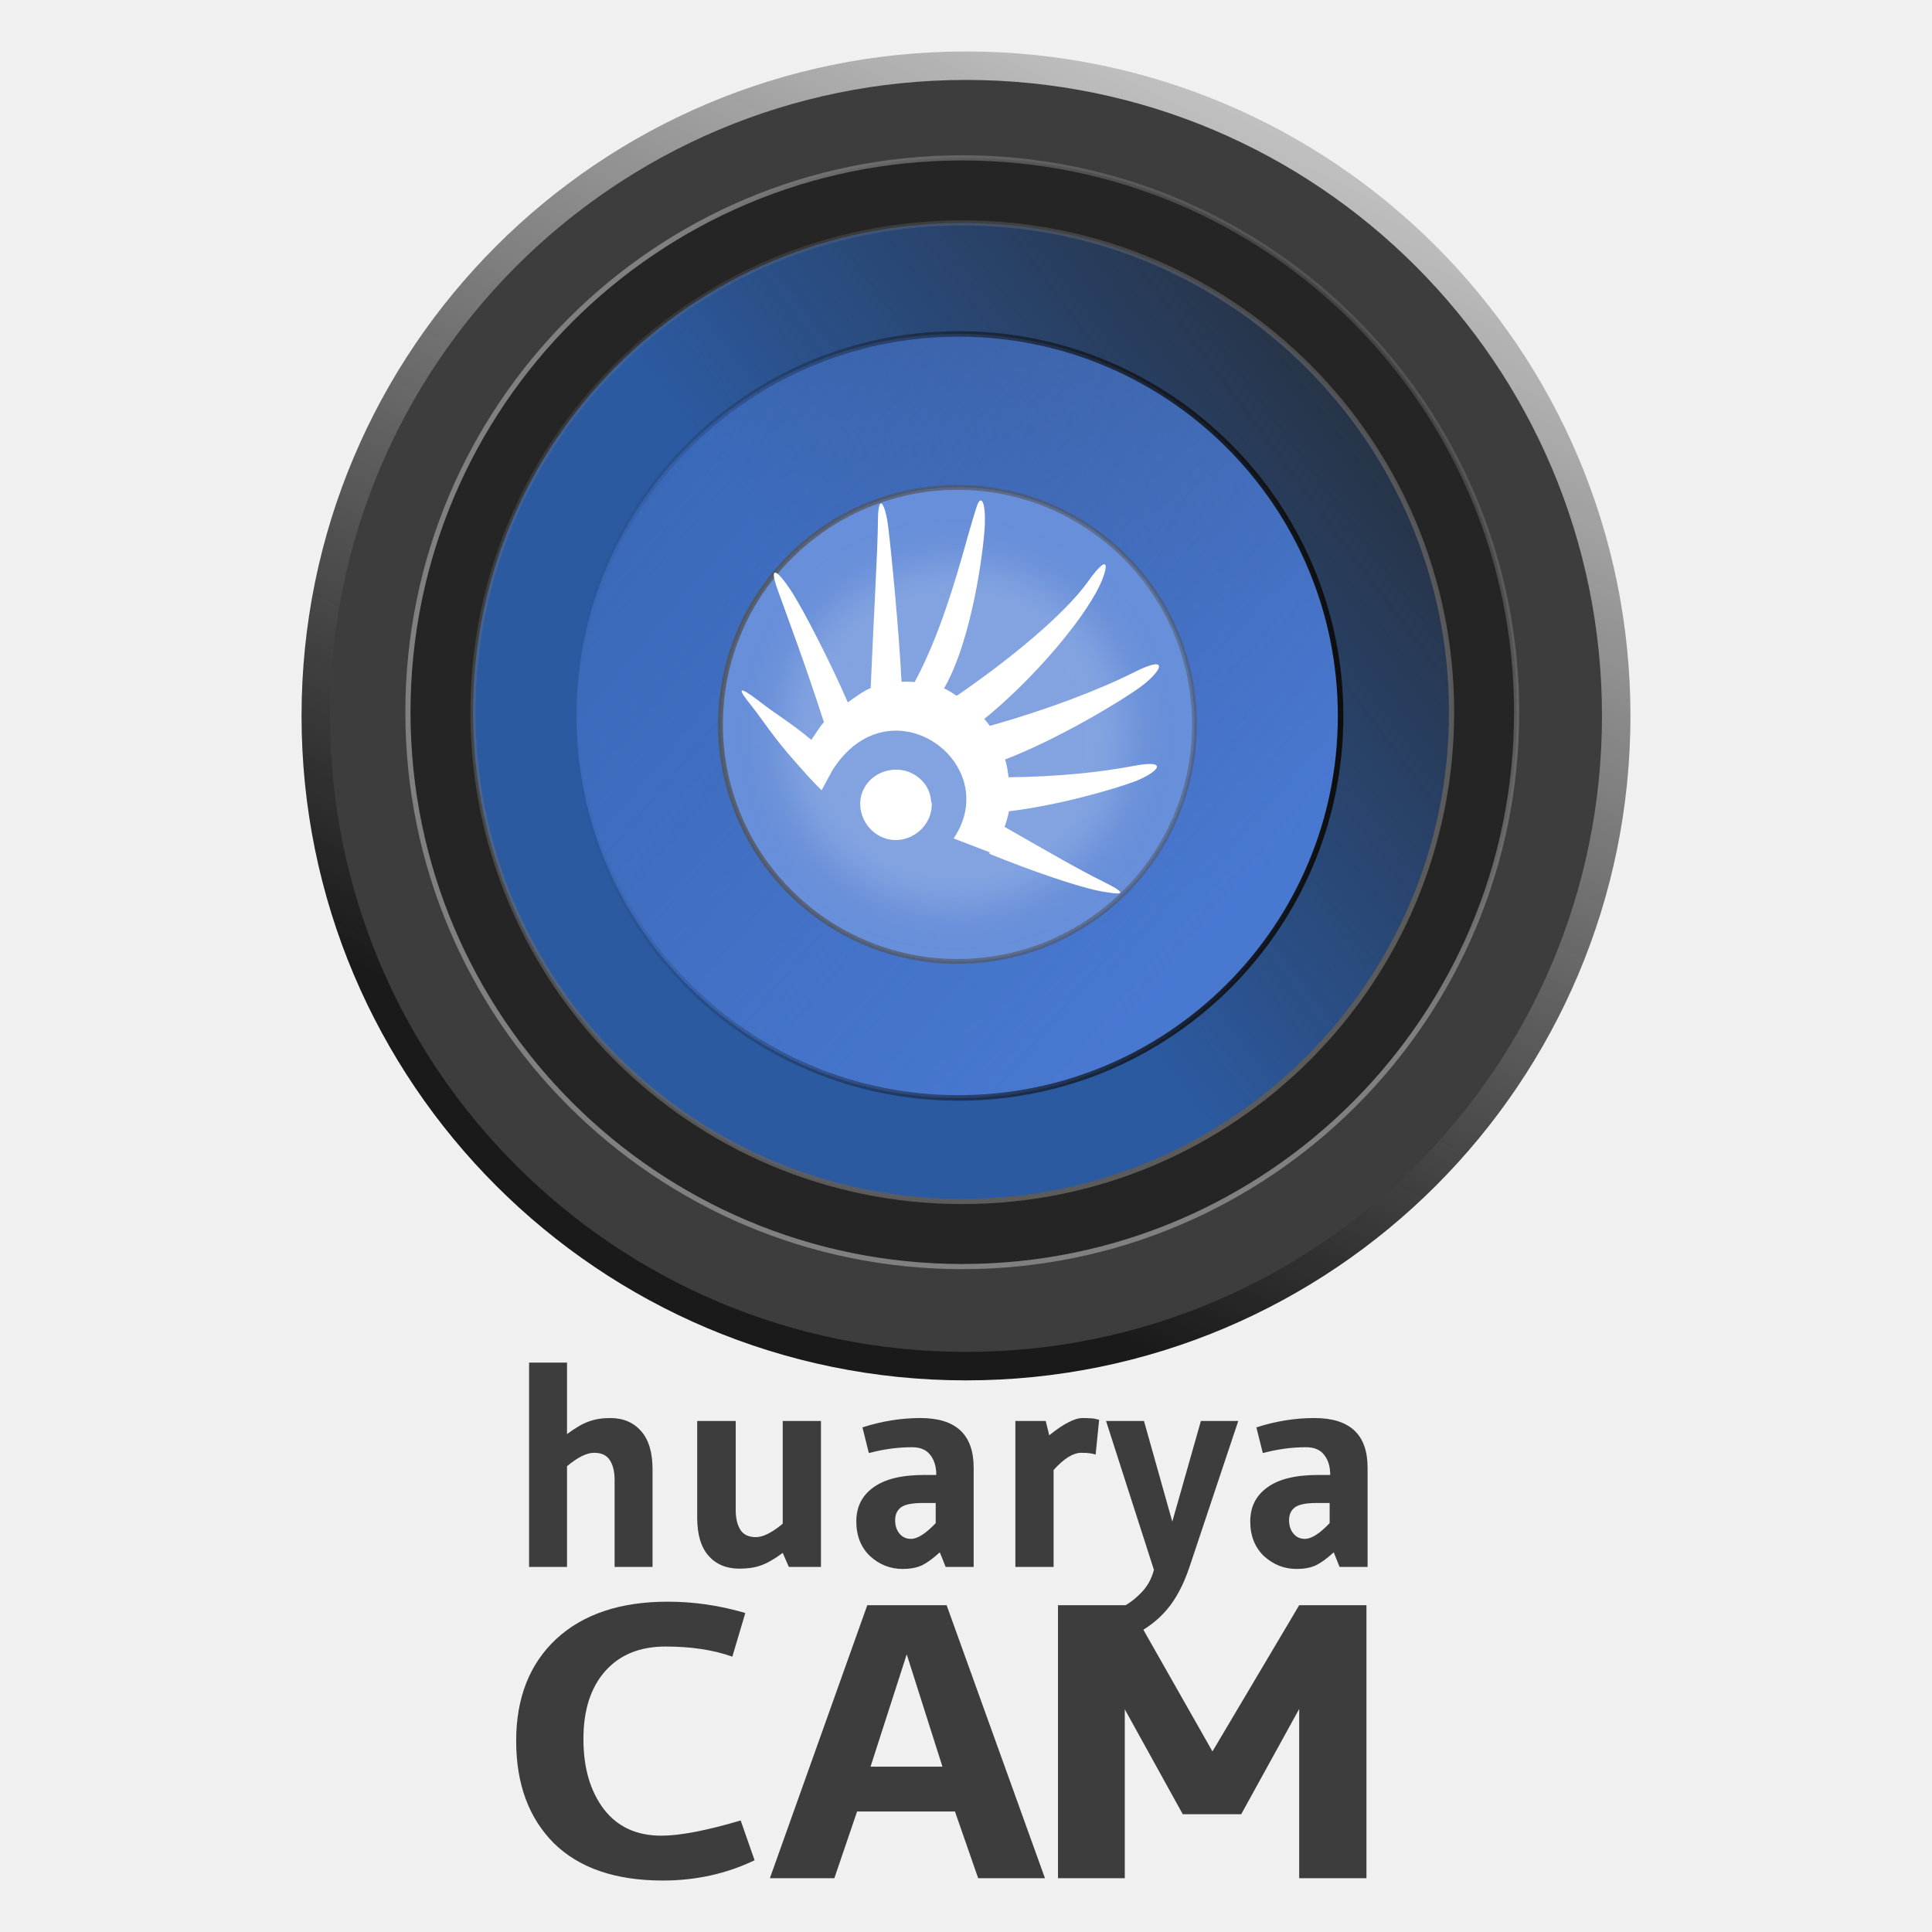
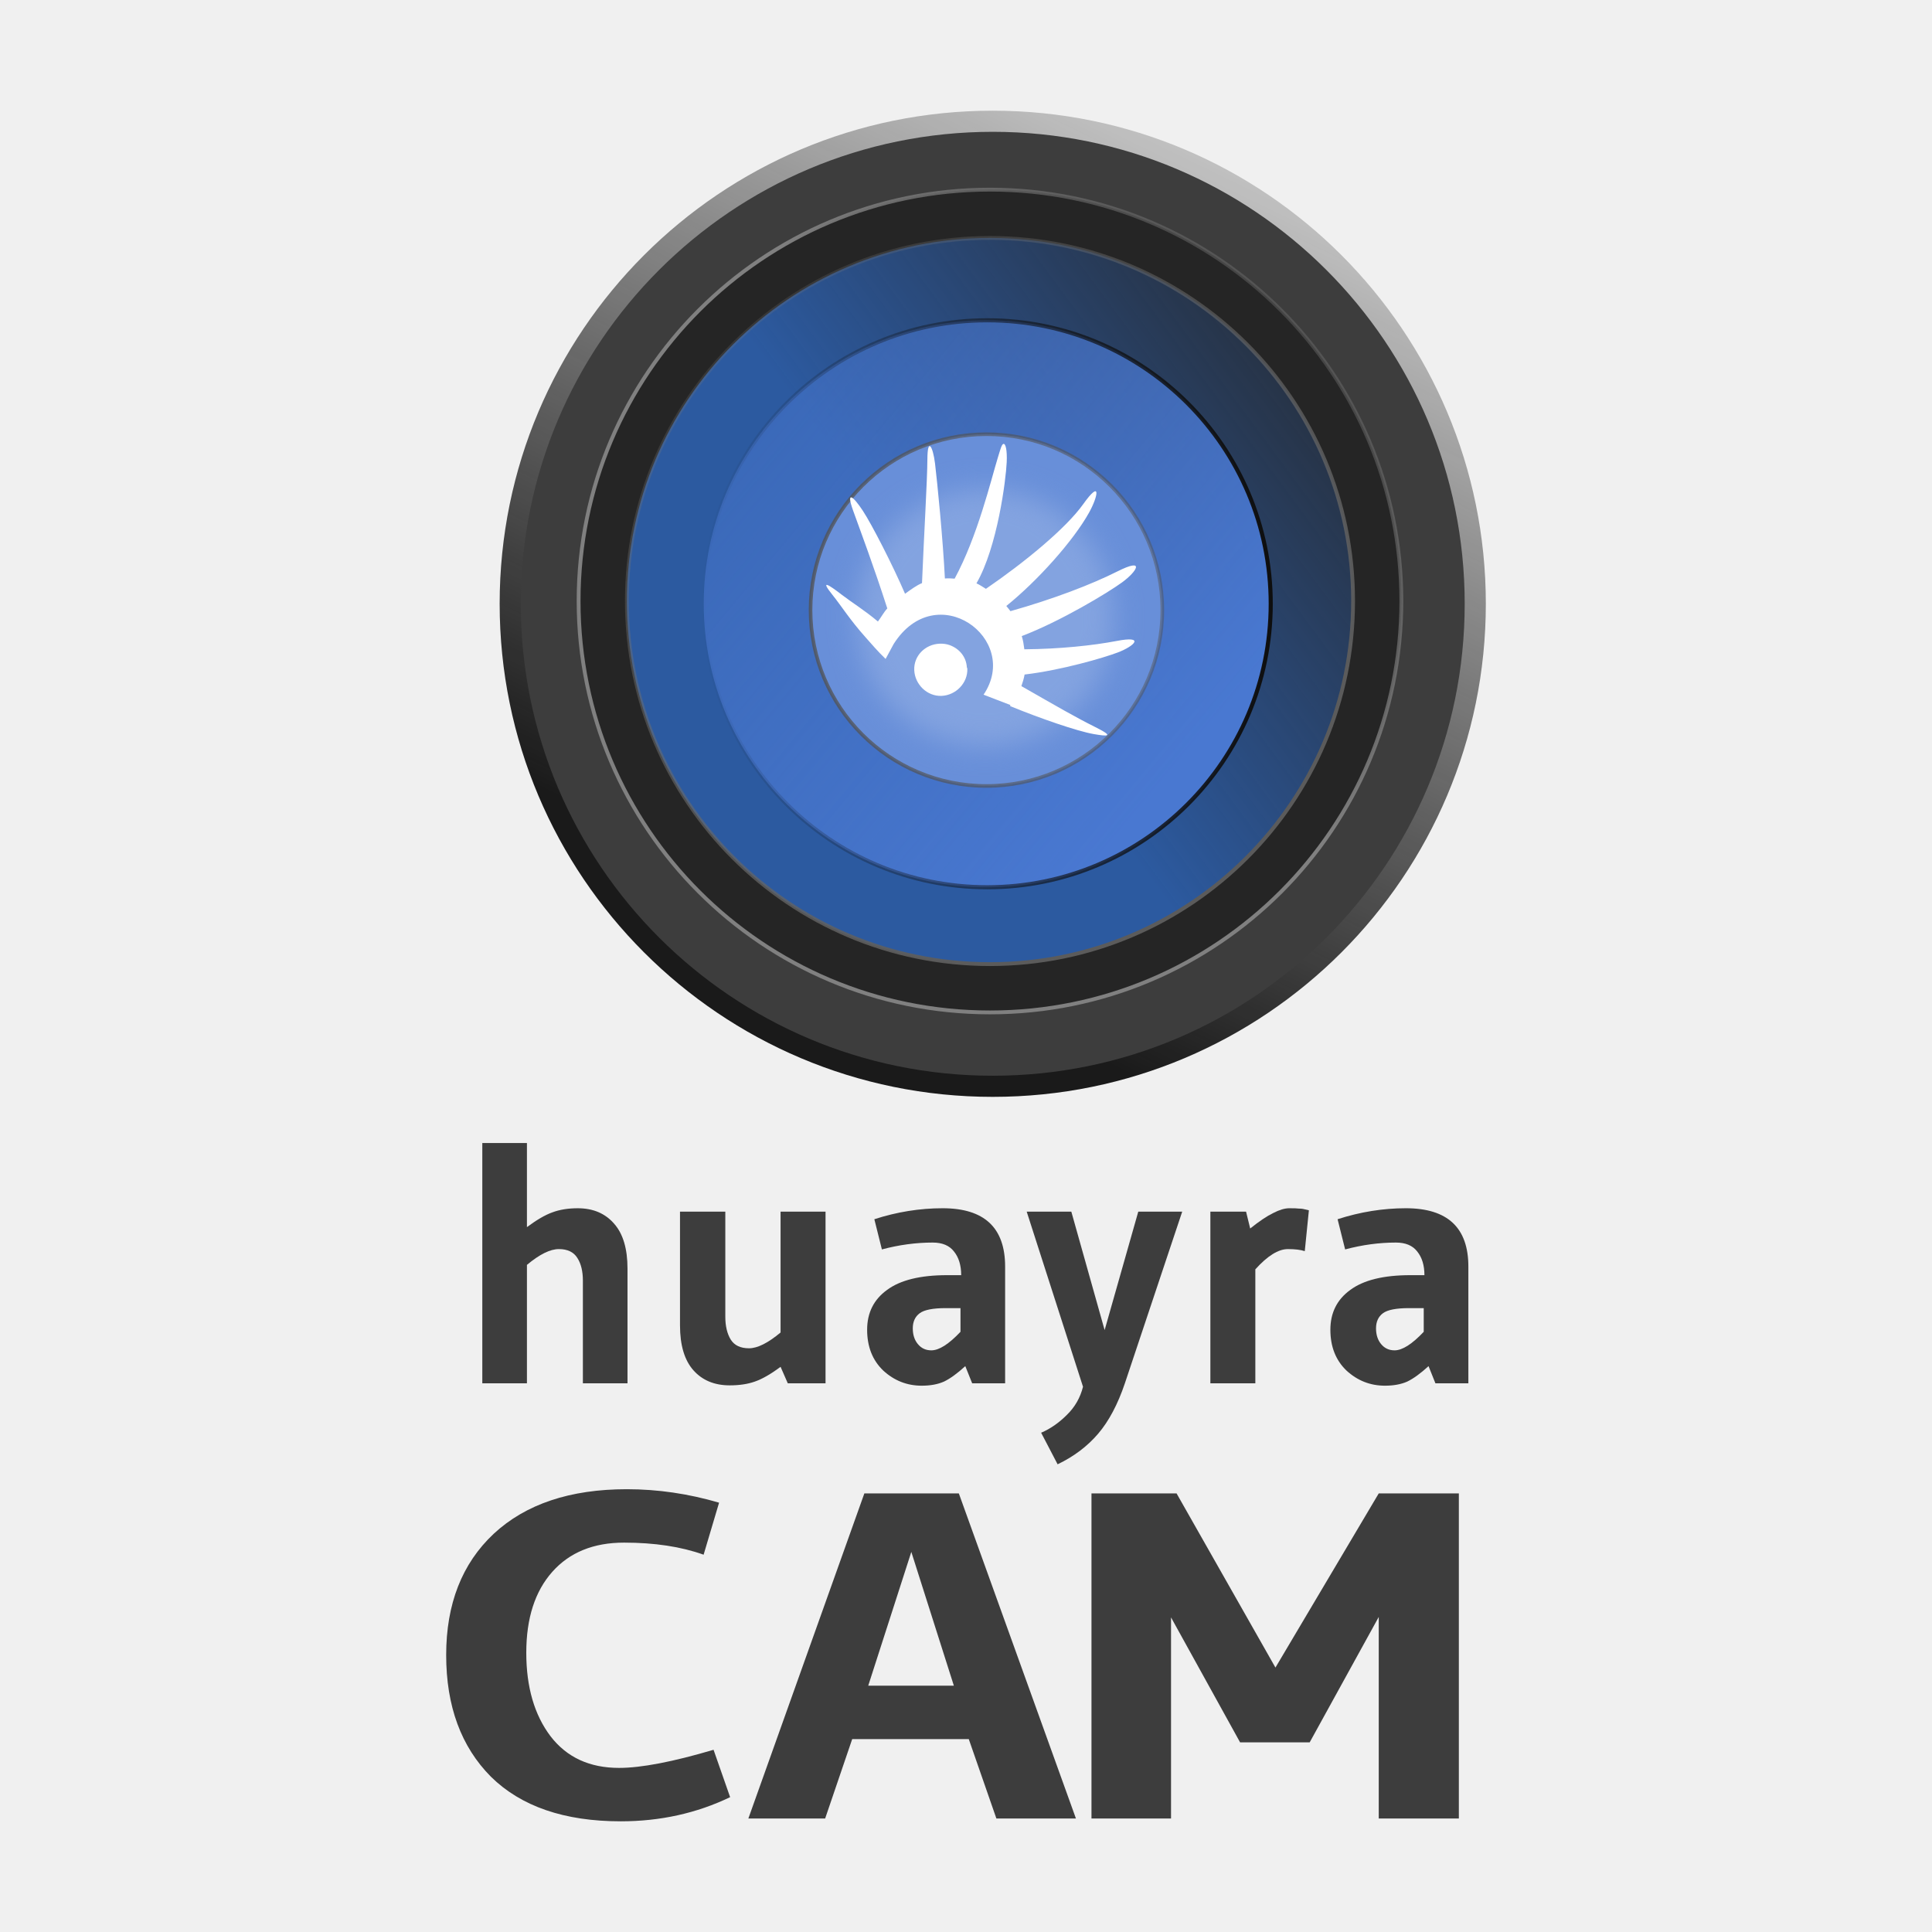
- <svg xmlns="http://www.w3.org/2000/svg" xmlns:xlink="http://www.w3.org/1999/xlink" width="256mm" height="256mm" viewBox="0 0 907.087 907.087" id="svg2" version="1.1">
+ <svg xmlns="http://www.w3.org/2000/svg" xmlns:xlink="http://www.w3.org/1999/xlink" width="256" height="256" viewBox="0 0 256 256" id="svg2" version="1.1">
  <defs id="defs4">
    <linearGradient id="linearGradient4839">
      <stop style="stop-color:#5b5b5b;stop-opacity:1" offset="0" id="stop4841" />
      <stop style="stop-color:#808080;stop-opacity:0;" offset="1" id="stop4843" />
    </linearGradient>
    <linearGradient id="linearGradient4831">
      <stop style="stop-color:#808080;stop-opacity:1;" offset="0" id="stop4833" />
      <stop style="stop-color:#808080;stop-opacity:0;" offset="1" id="stop4835" />
    </linearGradient>
    <linearGradient id="linearGradient4492">
      <stop style="stop-color:#0e0e0e;stop-opacity:1;" offset="0" id="stop4494" />
      <stop style="stop-color:#0e0e0e;stop-opacity:0;" offset="1" id="stop4496" />
    </linearGradient>
    <linearGradient id="linearGradient4484">
      <stop style="stop-color:#525252;stop-opacity:1;" offset="0" id="stop4486" />
      <stop style="stop-color:#525252;stop-opacity:0;" offset="1" id="stop4488" />
    </linearGradient>
    <linearGradient id="linearGradient4452">
      <stop style="stop-color:#4978d1;stop-opacity:1;" offset="0" id="stop4454" />
      <stop style="stop-color:#4978d1;stop-opacity:0;" offset="1" id="stop4456" />
    </linearGradient>
    <linearGradient id="linearGradient4388">
      <stop style="stop-color:#2c5aa0;stop-opacity:1;" offset="0" id="stop4390" />
      <stop style="stop-color:#2c5aa0;stop-opacity:0;" offset="1" id="stop4392" />
    </linearGradient>
    <linearGradient id="linearGradient4218">
      <stop style="stop-color:#1a1a1a;stop-opacity:1;" offset="0" id="stop4220" />
      <stop style="stop-color:#1a1a1a;stop-opacity:0;" offset="1" id="stop4222" />
    </linearGradient>
    <filter style="color-interpolation-filters:sRGB" id="filter4670-2-8" x="-0.122" width="1.245" y="-0.122" height="1.245">
      <feGaussianBlur stdDeviation="3.755" id="feGaussianBlur4672-5-2" />
    </filter>
-     <linearGradient xlink:href="#linearGradient4484" id="linearGradient4510-5-3" x1="804.502" y1="665.993" x2="1099.466" y2="671.438" gradientUnits="userSpaceOnUse" gradientTransform="matrix(2.452809,0,0,2.452809,-1789.342,-1141.53)" />
-     <linearGradient xlink:href="#linearGradient4452" id="linearGradient4458-0-4" x1="873.027" y1="705.953" x2="1072.879" y2="538.875" gradientUnits="userSpaceOnUse" gradientTransform="matrix(2.674306,0,0,2.674306,-2916.133,-1304.552)" />
-     <linearGradient xlink:href="#linearGradient4492" id="linearGradient4498-3-0" x1="852.728" y1="662.362" x2="982.264" y2="662.362" gradientUnits="userSpaceOnUse" gradientTransform="matrix(2.789285,0,0,2.789285,-3020.767,-1368.392)" />
-     <linearGradient xlink:href="#linearGradient4388" id="linearGradient4394-5-5" x1="909.227" y1="672.538" x2="1023.312" y2="587.885" gradientUnits="userSpaceOnUse" gradientTransform="matrix(2.493507,0,0,2.493507,-1816.9,-1177.374)" />
-     <linearGradient xlink:href="#linearGradient4839" id="linearGradient4845-6" x1="1461.671" y1="609.545" x2="1328.793" y2="444.619" gradientUnits="userSpaceOnUse" gradientTransform="matrix(2.493507,0,0,2.493507,-3075.464,-899.7444)" />
-     <linearGradient xlink:href="#linearGradient4831" id="linearGradient4837-0" x1="1446.103" y1="552.286" x2="1539.733" y2="465.534" gradientUnits="userSpaceOnUse" gradientTransform="matrix(2.493507,0,0,2.493507,-3075.464,-899.7444)" />
-     <linearGradient xlink:href="#linearGradient4218" id="linearGradient4226-9-7" x1="886.629" y1="740.483" x2="1025.861" y2="454.222" gradientUnits="userSpaceOnUse" gradientTransform="matrix(2.188101,0,0,2.188101,-1569.993,-931.5238)" />
+     <linearGradient xlink:href="#linearGradient4484" id="linearGradient4510-5-3" x1="804.502" y1="665.993" x2="1099.466" y2="671.438" gradientUnits="userSpaceOnUse" gradientTransform="matrix(0.5350786,0,0,0.5350786,-359.5946,520.8079)" />
+     <linearGradient xlink:href="#linearGradient4452" id="linearGradient4458-0-4" x1="873.027" y1="705.953" x2="1072.879" y2="538.875" gradientUnits="userSpaceOnUse" gradientTransform="matrix(0.5833982,0,0,0.5833982,-666.9017,485.2446)" />
+     <linearGradient xlink:href="#linearGradient4492" id="linearGradient4498-3-0" x1="852.728" y1="662.362" x2="982.264" y2="662.362" gradientUnits="userSpaceOnUse" gradientTransform="matrix(0.6084808,0,0,0.6084808,-689.7276,471.3179)" />
+     <linearGradient xlink:href="#linearGradient4388" id="linearGradient4394-5-5" x1="909.227" y1="672.538" x2="1023.312" y2="587.885" gradientUnits="userSpaceOnUse" gradientTransform="matrix(0.543957,0,0,0.543957,-365.6063,512.9883)" />
+     <linearGradient xlink:href="#linearGradient4839" id="linearGradient4845-6" x1="1461.671" y1="609.545" x2="1328.793" y2="444.619" gradientUnits="userSpaceOnUse" gradientTransform="matrix(0.543957,0,0,0.543957,-640.1613,573.5531)" />
+     <linearGradient xlink:href="#linearGradient4831" id="linearGradient4837-0" x1="1446.103" y1="552.286" x2="1539.733" y2="465.534" gradientUnits="userSpaceOnUse" gradientTransform="matrix(0.543957,0,0,0.543957,-640.1613,573.5531)" />
+     <linearGradient xlink:href="#linearGradient4218" id="linearGradient4226-9-7" x1="886.629" y1="740.483" x2="1025.861" y2="454.222" gradientUnits="userSpaceOnUse" gradientTransform="matrix(0.4773328,0,0,0.4773328,-311.7437,566.6205)" />
  </defs>
-   <g id="layer1" transform="translate(0,-145.2756)">
-     <g id="g3402" transform="translate(-11.54919,2.280694)">
-       <circle r="311.965" cy="479.125" cx="465.092" id="path4201-20-0" style="opacity:1;fill:url(#linearGradient4226-9-7);fill-opacity:1;stroke:none;stroke-width:0.971;stroke-linecap:round;stroke-linejoin:round;stroke-miterlimit:4;stroke-dasharray:none;stroke-opacity:1" />
-       <circle r="298.6" cy="479.125" cx="465.092" id="path4201-8-1-2" style="opacity:1;fill:#3d3d3d;fill-opacity:1;stroke:none;stroke-width:0.971;stroke-linecap:round;stroke-linejoin:round;stroke-miterlimit:4;stroke-dasharray:none;stroke-opacity:1" />
-       <circle r="260.276" cy="477.384" cx="463.351" id="path4201-8-5-5-9" style="opacity:1;fill:#252525;fill-opacity:1;stroke:url(#linearGradient4837-0);stroke-width:2.421;stroke-linecap:round;stroke-linejoin:round;stroke-miterlimit:4;stroke-dasharray:none;stroke-opacity:1" />
-       <circle r="229.724" cy="477.384" cx="463.351" id="path4201-8-5-0-4-8" style="opacity:1;fill:url(#linearGradient4394-5-5);fill-opacity:1;stroke:url(#linearGradient4845-6);stroke-width:2.421;stroke-linecap:round;stroke-linejoin:round;stroke-miterlimit:4;stroke-dasharray:none;stroke-opacity:1" />
-       <circle transform="scale(-1,1)" r="179.358" cy="479.125" cx="-461.61" id="path4201-8-5-0-5-1-2-2" style="opacity:1;fill:url(#linearGradient4458-0-4);fill-opacity:1;stroke:url(#linearGradient4498-3-0);stroke-width:2.597;stroke-linecap:round;stroke-linejoin:round;stroke-miterlimit:4;stroke-dasharray:none;stroke-opacity:1" />
-       <circle r="111.283" cy="483.118" cx="461.099" id="path4201-8-5-0-5-1-73-2-5" style="opacity:1;fill:#688fd9;fill-opacity:1;stroke:url(#linearGradient4510-5-3);stroke-width:2.271;stroke-linecap:round;stroke-linejoin:round;stroke-miterlimit:4;stroke-dasharray:none;stroke-opacity:1" />
-       <circle transform="matrix(2.211513,0,0,2.211513,-1566.249,-982.6467)" r="36.814" cy="664.925" cx="916.367" id="path4201-8-5-0-5-1-73-5-8-6" style="opacity:1;fill:#83a3e0;fill-opacity:1;stroke:none;stroke-width:0.751;stroke-linecap:round;stroke-linejoin:round;stroke-miterlimit:4;stroke-dasharray:none;stroke-opacity:1;filter:url(#filter4670-2-8)" />
-       <g style="fill:#ffffff;fill-opacity:1;stroke:none" transform="matrix(1.010703,0.4705438,-0.4705438,1.010703,-901.5235,-1146.932)" id="g4791-4">
+   <g id="layer1" transform="translate(0,-796.3622)">
+     <g id="g3403" transform="matrix(0.9600519,0,0,0.9600519,4.616186,36.9412)">
+       <circle r="68.055" cy="874.353" cx="132.209" id="path4201-20-0" style="opacity:1;fill:url(#linearGradient4226-9-7);fill-opacity:1;stroke:none;stroke-width:0.971;stroke-linecap:round;stroke-linejoin:round;stroke-miterlimit:4;stroke-dasharray:none;stroke-opacity:1" />
+       <circle r="65.139" cy="874.353" cx="132.209" id="path4201-8-1-2" style="opacity:1;fill:#3d3d3d;fill-opacity:1;stroke:none;stroke-width:0.971;stroke-linecap:round;stroke-linejoin:round;stroke-miterlimit:4;stroke-dasharray:none;stroke-opacity:1" />
+       <circle r="56.779" cy="873.973" cx="131.829" id="path4201-8-5-5-9" style="opacity:1;fill:#252525;fill-opacity:1;stroke:url(#linearGradient4837-0);stroke-width:0.528;stroke-linecap:round;stroke-linejoin:round;stroke-miterlimit:4;stroke-dasharray:none;stroke-opacity:1" />
+       <circle r="50.114" cy="873.973" cx="131.829" id="path4201-8-5-0-4-8" style="opacity:1;fill:url(#linearGradient4394-5-5);fill-opacity:1;stroke:url(#linearGradient4845-6);stroke-width:0.528;stroke-linecap:round;stroke-linejoin:round;stroke-miterlimit:4;stroke-dasharray:none;stroke-opacity:1" />
+       <circle transform="scale(-1,1)" r="39.127" cy="874.353" cx="-131.449" id="path4201-8-5-0-5-1-2-2" style="opacity:1;fill:url(#linearGradient4458-0-4);fill-opacity:1;stroke:url(#linearGradient4498-3-0);stroke-width:0.566;stroke-linecap:round;stroke-linejoin:round;stroke-miterlimit:4;stroke-dasharray:none;stroke-opacity:1" />
+       <circle r="24.276" cy="875.224" cx="131.338" id="path4201-8-5-0-5-1-73-2-5" style="opacity:1;fill:#688fd9;fill-opacity:1;stroke:url(#linearGradient4510-5-3);stroke-width:0.495;stroke-linecap:round;stroke-linejoin:round;stroke-miterlimit:4;stroke-dasharray:none;stroke-opacity:1" />
+       <circle transform="matrix(0.4824402,0,0,0.4824402,-310.927,555.4681)" r="36.814" cy="664.925" cx="916.367" id="path4201-8-5-0-5-1-73-5-8-6" style="opacity:1;fill:#83a3e0;fill-opacity:1;stroke:none;stroke-width:0.751;stroke-linecap:round;stroke-linejoin:round;stroke-miterlimit:4;stroke-dasharray:none;stroke-opacity:1;filter:url(#filter4670-2-8)" />
+       <g style="fill:#ffffff;fill-opacity:1;stroke:none" transform="matrix(0.2204842,0.1026488,-0.1026488,0.2204842,-165.9175,519.6294)" id="g4791-4">
        <path style="color:#bebebe;display:inline;overflow:visible;visibility:visible;fill:#ffffff;fill-opacity:1;fill-rule:nonzero;stroke:none;stroke-width:2.4;marker:none;enable-background:accumulate" d="m 1693.94,720.217 c 1.019,-1.307 3.663,2.342 6.177,8.423 3.837,9.283 15.556,45.916 13.476,69.628 1.957,-0.049 4.227,0.337 6.177,0.562 13.722,-23.174 26.672,-50.288 29.761,-66.821 3.289,-17.608 5.803,-7.693 5.054,2.808 -1.31,18.339 -10.21,47.646 -20.215,67.944 1.107,0.532 2.3,1.07 3.369,1.685 19.195,-16.533 35.238,-33.089 45.483,-46.045 11.16,-14.112 10.143,-4.723 5.054,4.492 -4.784,8.661 -22.351,34.803 -38.745,51.66 1.825,1.978 3.016,3.9 4.492,6.177 18.4,-8.759 34.39,-18.388 45.483,-26.391 13.613,-9.822 10.262,-1.477 3.369,5.615 -5.933,6.104 -24.845,22.7 -42.675,33.691 0.581,2.198 0.883,4.404 1.123,6.738 23.341,1.959 35.324,3.049 47.729,3.369 12.851,0.331 8.226,1.989 1.123,3.931 -9.419,2.576 -31.854,4.792 -48.852,5.615 -0.205,0.01 -0.919,-0.012 -1.123,0 l 0,-0.562 -16.284,1.123 c 6.069,-37.898 -52.606,-49.342 -58.398,-4.492 l -0.561,9.546 c -5.84,-1.992 -10.913,-4.353 -15.161,-6.177 -12.745,-5.47 -19.665,-10.154 -27.514,-14.038 -10.466,-5.18 -4.467,-4.394 5.054,-2.246 6.505,1.467 15.176,2.456 24.707,5.054 0.647,-3.034 0.82,-6.304 1.685,-8.984 -17.214,-18.592 -32.333,-33.379 -40.991,-42.114 -8.796,-8.874 -3.354,-7.442 5.054,-2.246 7.96,4.92 28.312,20.77 41.552,32.568 1.968,-3.474 3.799,-6.943 6.177,-9.546 -9.918,-23.775 -21.782,-53.88 -26.953,-65.136 -5.216,-11.356 -0.16,-7.835 5.054,0.562 5.656,9.11 22.448,37.51 32.568,56.713 1.705,-0.948 3.273,-1.592 5.054,-2.246 1.662,-27.332 -4.899,-59.228 -6.738,-72.436 -0.693,-4.981 -1.173,-7.639 -0.561,-8.423 z" id="path4787-3" />
        <path style="color:#bebebe;display:inline;overflow:visible;visibility:visible;fill:#ffffff;fill-opacity:1;fill-rule:nonzero;stroke:none;stroke-width:2.4;marker:none;enable-background:accumulate" d="m 1714.716,836.452 c 5.685,-0.439 11.16,2.008 14.038,7.3 l 0.561,0.562 c 3.74,7.25 0.512,16.475 -6.738,20.215 -7.25,3.74 -16.475,0.512 -20.215,-6.738 -3.74,-7.25 -0.512,-15.914 6.738,-19.653 1.785,-0.92 3.72,-1.538 5.615,-1.685 z" id="rect11261-0" />
      </g>
-       <g id="text4847-9" style="font-style:normal;font-variant:normal;font-weight:normal;font-stretch:normal;font-size:98.431px;line-height:106%;font-family:Gudea;-inkscape-font-specification:'Gudea, Normal';text-align:start;letter-spacing:0px;word-spacing:0px;writing-mode:lr-tb;text-anchor:start;fill:#3d3d3d;fill-opacity:1;stroke:none;stroke-width:1px;stroke-linecap:butt;stroke-linejoin:miter;stroke-opacity:1" transform="matrix(2.212507,0,0,1.860256,-68.28325,-658.5623)">
+       <g id="text4847-9" style="font-style:normal;font-variant:normal;font-weight:normal;font-stretch:normal;font-size:98.431px;line-height:106%;font-family:Gudea;-inkscape-font-specification:'Gudea, Normal';text-align:start;letter-spacing:0px;word-spacing:0px;writing-mode:lr-tb;text-anchor:start;fill:#3d3d3d;fill-opacity:1;stroke:none;stroke-width:1px;stroke-linecap:butt;stroke-linejoin:miter;stroke-opacity:1" transform="matrix(0.774619,0,0,0.6512928,-56.0253,452.6447)">
        <path id="path4197" style="font-style:normal;font-variant:normal;font-weight:bold;font-stretch:normal;line-height:106%;font-family:Gudea;-inkscape-font-specification:'Gudea Bold';fill:#3d3d3d;fill-opacity:1" d="m 176.721,905.509 q -15.06,0 -23.131,-9.449 -7.973,-9.548 -7.973,-25.789 0,-16.241 8.465,-25.691 8.564,-9.449 23.722,-9.449 8.268,0 16.438,2.855 l -2.756,11.024 q -6.004,-2.559 -14.174,-2.559 -8.17,0 -12.796,6.201 -4.626,6.201 -4.626,17.127 0,10.926 4.331,17.718 4.331,6.693 12.205,6.693 5.906,0 16.832,-3.839 l 2.953,10.04 q -8.957,5.118 -19.489,5.118 z" />
        <path id="path4199" style="font-style:normal;font-variant:normal;font-weight:bold;font-stretch:normal;line-height:106%;font-family:Gudea;-inkscape-font-specification:'Gudea Bold';fill:#3d3d3d;fill-opacity:1" d="m 257.827,904.918 -14.174,0 -4.922,-16.832 -20.769,0 -4.823,16.832 -13.682,0 20.671,-68.902 16.832,0 20.867,68.902 z m -21.753,-28.151 -7.579,-28.348 -7.678,28.348 15.257,0 z" />
        <path id="path4201" style="font-style:normal;font-variant:normal;font-weight:bold;font-stretch:normal;line-height:106%;font-family:Gudea;-inkscape-font-specification:'Gudea Bold';fill:#3d3d3d;fill-opacity:1" d="m 326.052,904.918 -14.273,0 0,-42.719 -12.304,26.576 -12.402,0 -12.304,-26.478 0,42.621 -14.174,0 0,-68.902 15.158,0 17.619,36.912 18.407,-36.912 14.273,0 0,68.902 z" />
      </g>
-       <g transform="matrix(2.028751,0,0,2.028751,-73.34363,-638.3208)" id="text4847-9-1" style="font-style:normal;font-variant:normal;font-weight:normal;font-stretch:normal;font-size:91.754px;line-height:106%;font-family:Gudea;-inkscape-font-specification:'Gudea, Normal';text-align:start;letter-spacing:0px;word-spacing:0px;writing-mode:lr-tb;text-anchor:start;fill:#3d3d3d;fill-opacity:1;stroke:none;stroke-width:1px;stroke-linecap:butt;stroke-linejoin:miter;stroke-opacity:1">
-         <path id="path4204" style="font-style:normal;font-variant:normal;font-weight:bold;font-stretch:normal;font-size:67.551px;line-height:106%;font-family:Gudea;-inkscape-font-specification:'Gudea Bold';fill:#3d3d3d;fill-opacity:1" d="m 192.861,747.745 -8.782,0 0,-20.198 q 0,-2.77 -1.081,-4.458 -1.081,-1.756 -3.648,-1.756 -2.567,0 -6.282,3.107 l 0,23.305 -8.782,0 0,-47.285 8.782,0 0,16.55 q 2.905,-2.162 4.999,-2.905 2.162,-0.811 4.999,-0.811 4.526,0 7.16,3.04 2.634,2.972 2.634,8.849 l 0,22.562 z" />
-         <path id="path4206" style="font-style:normal;font-variant:normal;font-weight:bold;font-stretch:normal;font-size:67.551px;line-height:106%;font-family:Gudea;-inkscape-font-specification:'Gudea Bold';fill:#3d3d3d;fill-opacity:1" d="m 203.193,713.969 8.917,0 0,20.671 q 0,2.77 1.081,4.526 1.081,1.689 3.58,1.689 2.499,0 6.215,-3.107 l 0,-23.778 8.849,0 0,33.775 -7.431,0 -1.419,-3.242 q -2.905,2.162 -5.066,2.905 -2.094,0.743 -4.931,0.743 -4.526,0 -7.16,-2.972 -2.634,-2.972 -2.634,-8.849 l 0,-22.359 z" />
-         <path id="path4208" style="font-style:normal;font-variant:normal;font-weight:bold;font-stretch:normal;font-size:67.551px;line-height:106%;font-family:Gudea;-inkscape-font-specification:'Gudea Bold';fill:#3d3d3d;fill-opacity:1" d="m 260.69,747.745 -1.351,-3.378 q -2.364,2.162 -4.188,3.04 -1.824,0.811 -4.391,0.811 -4.323,0 -7.566,-2.972 -3.175,-3.04 -3.175,-8.039 0,-4.999 3.918,-7.836 3.918,-2.905 11.821,-2.905 l 2.77,0 q 0,-2.905 -1.419,-4.661 -1.351,-1.756 -4.188,-1.756 -4.931,0 -9.998,1.351 l -1.486,-5.944 q 6.688,-2.162 13.443,-2.162 12.294,0 12.294,11.484 l 0,22.967 -6.485,0 z m -2.297,-14.794 -2.905,0 q -3.783,0 -5.134,1.013 -1.351,1.013 -1.351,2.972 0,1.891 1.013,3.107 1.013,1.216 2.634,1.216 2.297,0 5.742,-3.648 l 0,-4.661 z" />
-         <path id="path4210" style="font-style:normal;font-variant:normal;font-weight:bold;font-stretch:normal;font-size:67.551px;line-height:106%;font-family:Gudea;-inkscape-font-specification:'Gudea Bold';fill:#3d3d3d;fill-opacity:1" d="m 285.677,725.318 0,22.427 -8.849,0 0,-33.775 7.025,0 0.811,3.31 q 2.702,-2.162 4.526,-3.04 1.824,-0.946 3.175,-0.946 1.419,0 1.891,0.068 0.473,0 0.811,0.068 0.338,0.068 1.148,0.27 l -0.811,8.039 q -1.216,-0.405 -3.31,-0.405 -2.837,0 -6.417,3.985 z" />
-         <path id="path4212" style="font-style:normal;font-variant:normal;font-weight:bold;font-stretch:normal;font-size:67.551px;line-height:106%;font-family:Gudea;-inkscape-font-specification:'Gudea Bold';fill:#3d3d3d;fill-opacity:1" d="m 308.889,748.42 -11.078,-34.451 8.782,0 6.552,23.305 6.62,-23.305 8.646,0 -11.281,33.775 q -2.094,6.215 -5.269,9.93 -3.175,3.715 -7.971,6.012 l -3.242,-6.215 q 2.702,-1.148 5.066,-3.513 2.364,-2.297 3.175,-5.539 z" />
-         <path id="path4214" style="font-style:normal;font-variant:normal;font-weight:bold;font-stretch:normal;font-size:67.551px;line-height:106%;font-family:Gudea;-inkscape-font-specification:'Gudea Bold';fill:#3d3d3d;fill-opacity:1" d="m 351.857,747.745 -1.351,-3.378 q -2.364,2.162 -4.188,3.04 -1.824,0.811 -4.391,0.811 -4.323,0 -7.566,-2.972 -3.175,-3.04 -3.175,-8.039 0,-4.999 3.918,-7.836 3.918,-2.905 11.821,-2.905 l 2.77,0 q 0,-2.905 -1.419,-4.661 -1.351,-1.756 -4.188,-1.756 -4.931,0 -9.998,1.351 l -1.486,-5.944 q 6.688,-2.162 13.443,-2.162 12.294,0 12.294,11.484 l 0,22.967 -6.485,0 z m -2.297,-14.794 -2.905,0 q -3.783,0 -5.134,1.013 -1.351,1.013 -1.351,2.972 0,1.891 1.013,3.107 1.013,1.216 2.634,1.216 2.297,0 5.742,-3.648 l 0,-4.661 z" />
+       <g transform="matrix(0.7102842,0,0,0.7102842,-56.0253,452.6447)" id="text4204" style="font-style:normal;font-variant:normal;font-weight:bold;font-stretch:normal;font-size:66.697px;line-height:127%;font-family:Gudea;-inkscape-font-specification:'Gudea Bold';text-align:start;letter-spacing:0px;word-spacing:0px;writing-mode:lr-tb;text-anchor:start;fill:#3d3d3d;fill-opacity:1;stroke:none;stroke-width:1px;stroke-linecap:butt;stroke-linejoin:miter;stroke-opacity:1">
+         <path id="path4209" d="m 194.042,745.19 -8.671,0 0,-19.942 q 0,-2.735 -1.067,-4.402 -1.067,-1.734 -3.602,-1.734 -2.534,0 -6.203,3.068 l 0,23.011 -8.671,0 0,-46.688 8.671,0 0,16.341 q 2.868,-2.134 4.936,-2.868 2.134,-0.8 4.936,-0.8 4.469,0 7.07,3.001 2.601,2.935 2.601,8.737 l 0,22.277 z" />
+         <path id="path4211" d="m 204.243,711.841 8.804,0 0,20.409 q 0,2.735 1.067,4.469 1.067,1.667 3.535,1.667 2.468,0 6.136,-3.068 l 0,-23.477 8.737,0 0,33.349 -7.337,0 -1.401,-3.201 q -2.868,2.134 -5.002,2.868 -2.068,0.734 -4.869,0.734 -4.469,0 -7.07,-2.935 -2.601,-2.935 -2.601,-8.737 l 0,-22.077 z" />
+         <path id="path4213" d="m 261.014,745.19 -1.334,-3.335 q -2.334,2.134 -4.135,3.001 -1.801,0.8 -4.335,0.8 -4.269,0 -7.47,-2.935 -3.135,-3.001 -3.135,-7.937 0,-4.936 3.868,-7.737 3.868,-2.868 11.672,-2.868 l 2.735,0 q 0,-2.868 -1.401,-4.602 -1.334,-1.734 -4.135,-1.734 -4.869,0 -9.871,1.334 l -1.467,-5.869 q 6.603,-2.134 13.273,-2.134 12.139,0 12.139,11.339 l 0,22.677 -6.403,0 z m -2.268,-14.607 -2.868,0 q -3.735,0 -5.069,1 -1.334,1 -1.334,2.935 0,1.868 1,3.068 1,1.201 2.601,1.201 2.268,0 5.669,-3.602 l 0,-4.602 z" />
+         <path id="path4215" d="m 282.551,745.857 -10.938,-34.016 8.671,0 6.47,23.011 6.536,-23.011 8.537,0 -11.138,33.349 q -2.068,6.136 -5.202,9.805 -3.135,3.668 -7.87,5.936 l -3.201,-6.136 q 2.668,-1.134 5.002,-3.468 2.334,-2.268 3.135,-5.469 z" />
+         <path id="path4217" d="m 316.038,723.047 0,22.143 -8.737,0 0,-33.349 6.937,0 0.8,3.268 q 2.668,-2.134 4.469,-3.001 1.801,-0.934 3.135,-0.934 1.401,0 1.868,0.067 0.467,0 0.8,0.067 0.333,0.067 1.134,0.267 l -0.8,7.937 q -1.201,-0.4 -3.268,-0.4 -2.801,0 -6.336,3.935 z" />
+         <path id="path4219" d="m 351.029,745.19 -1.334,-3.335 q -2.334,2.134 -4.135,3.001 -1.801,0.8 -4.335,0.8 -4.269,0 -7.47,-2.935 -3.135,-3.001 -3.135,-7.937 0,-4.936 3.868,-7.737 3.868,-2.868 11.672,-2.868 l 2.735,0 q 0,-2.868 -1.401,-4.602 -1.334,-1.734 -4.135,-1.734 -4.869,0 -9.871,1.334 l -1.467,-5.869 q 6.603,-2.134 13.273,-2.134 12.139,0 12.139,11.339 l 0,22.677 -6.403,0 z m -2.268,-14.607 -2.868,0 q -3.735,0 -5.069,1 -1.334,1 -1.334,2.935 0,1.868 1,3.068 1,1.201 2.601,1.201 2.268,0 5.669,-3.602 l 0,-4.602 z" />
      </g>
    </g>
  </g>
</svg>
